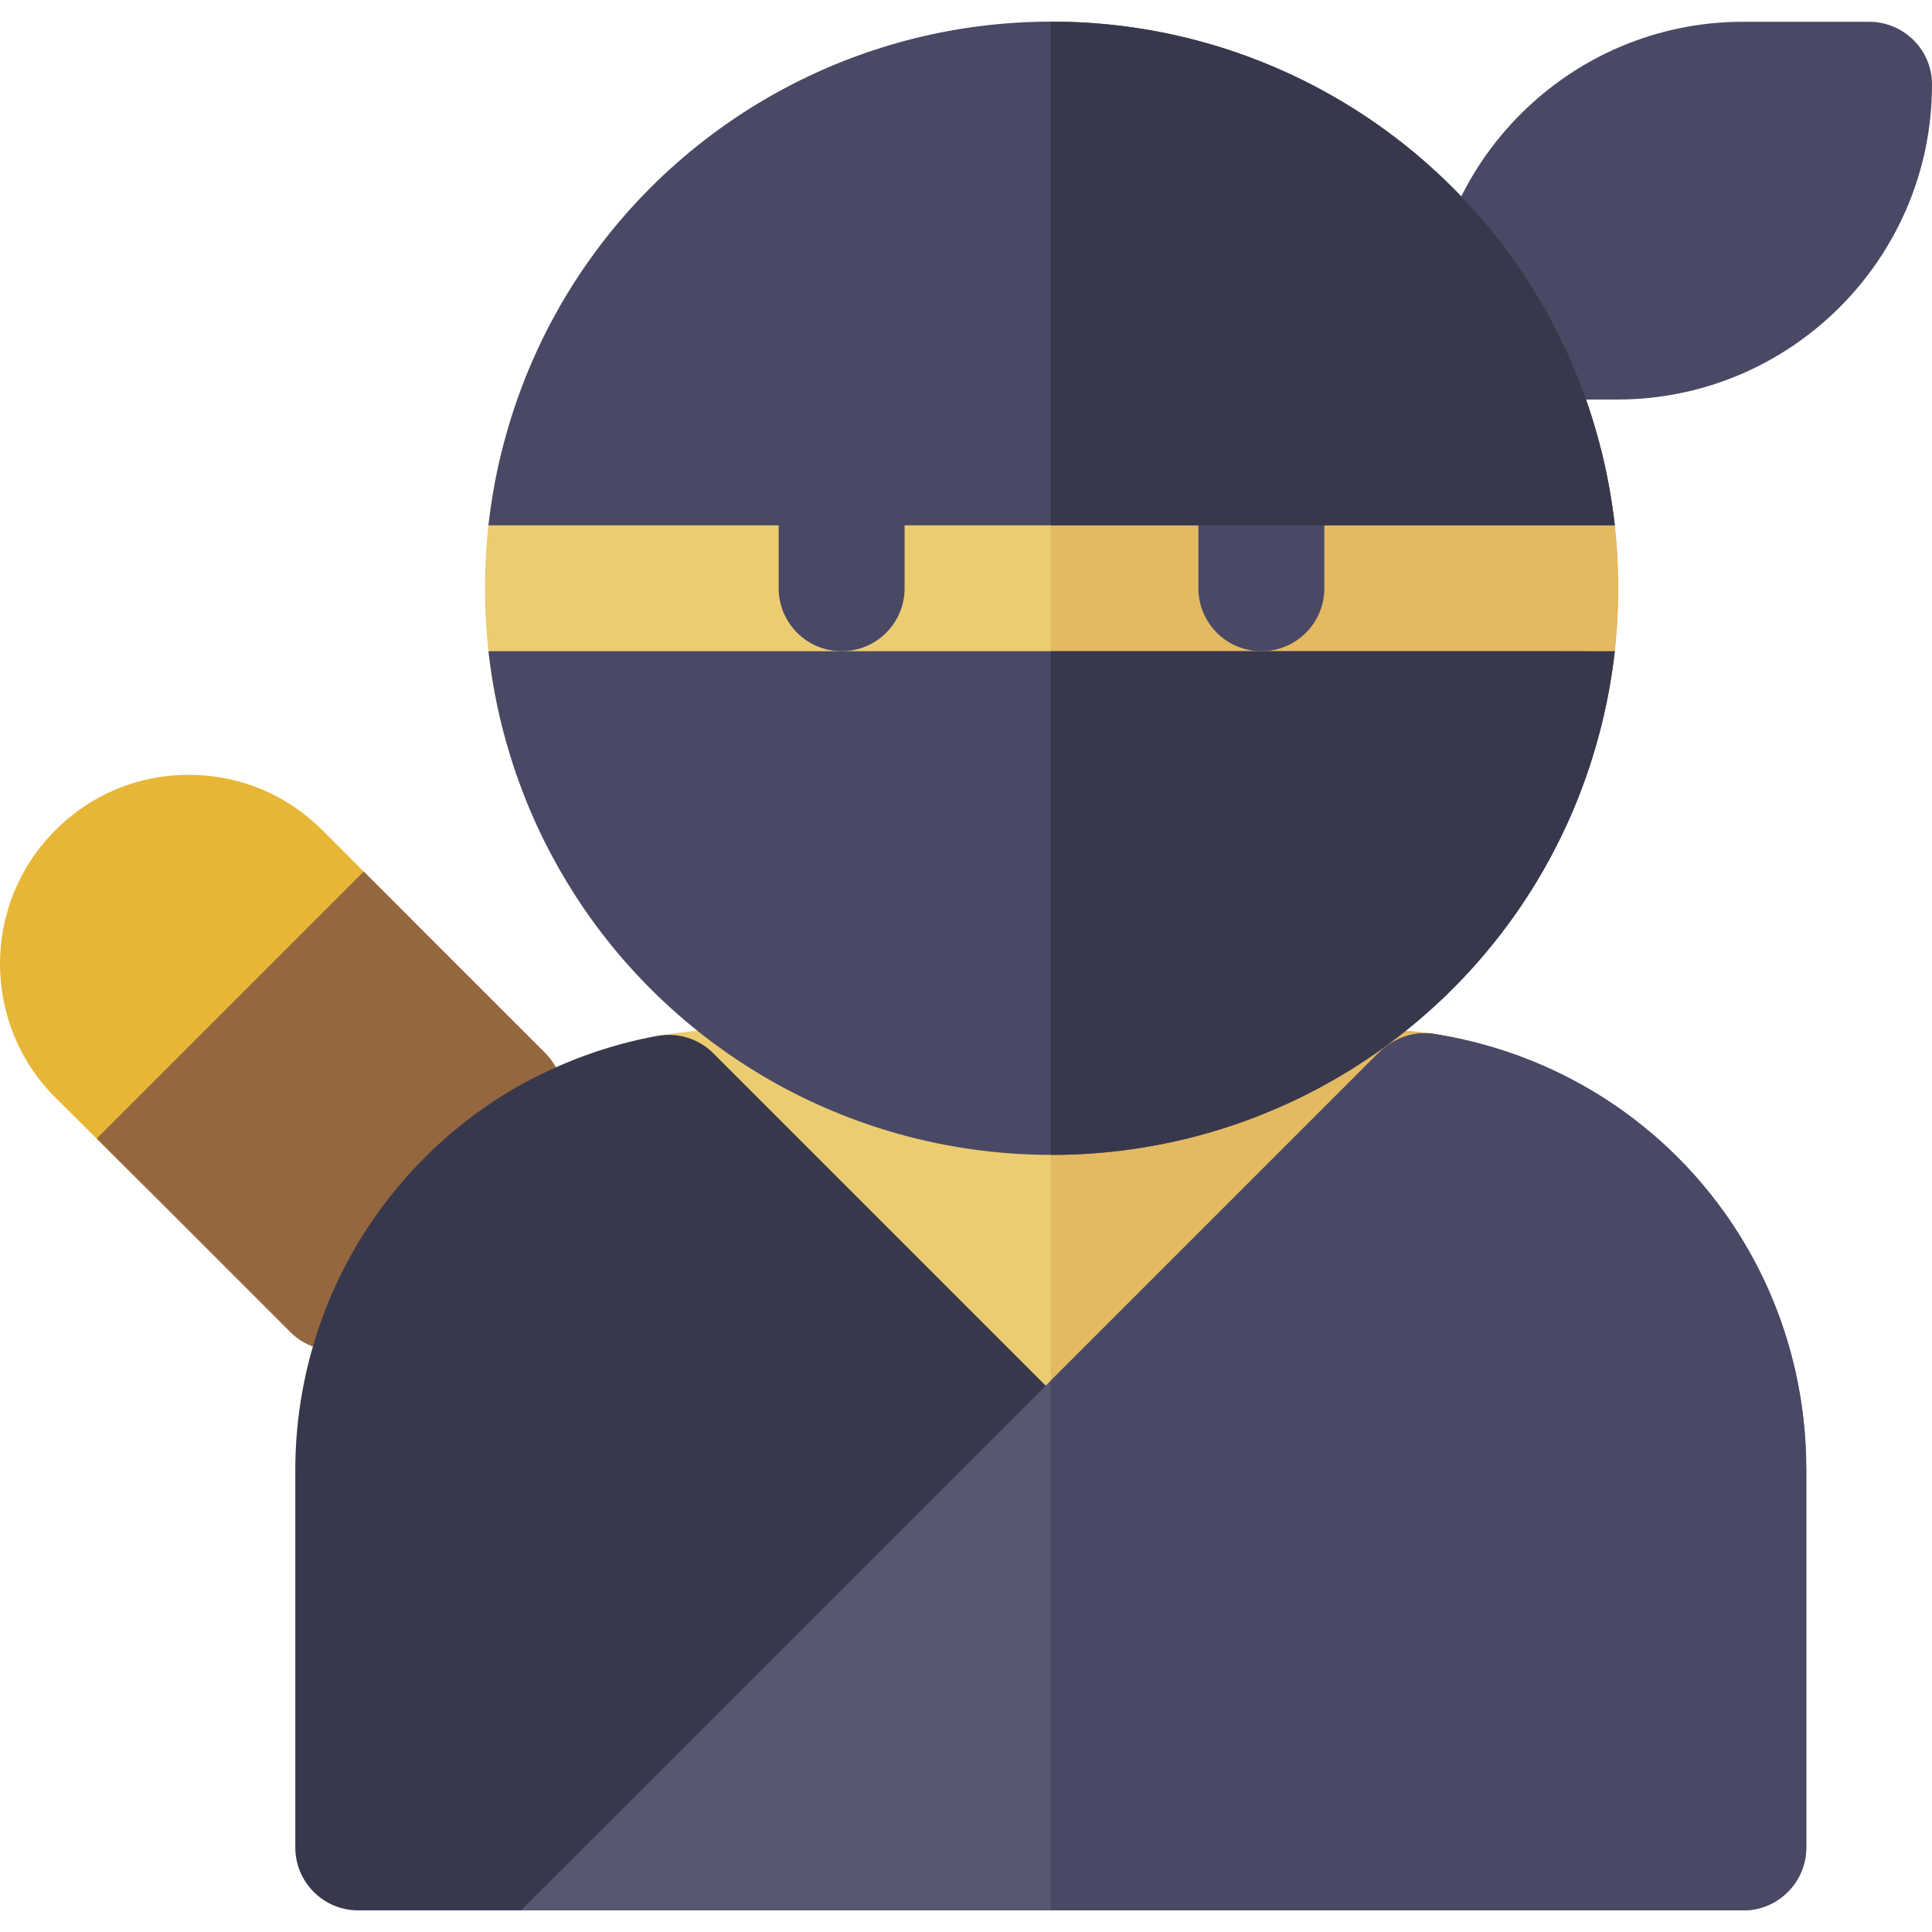
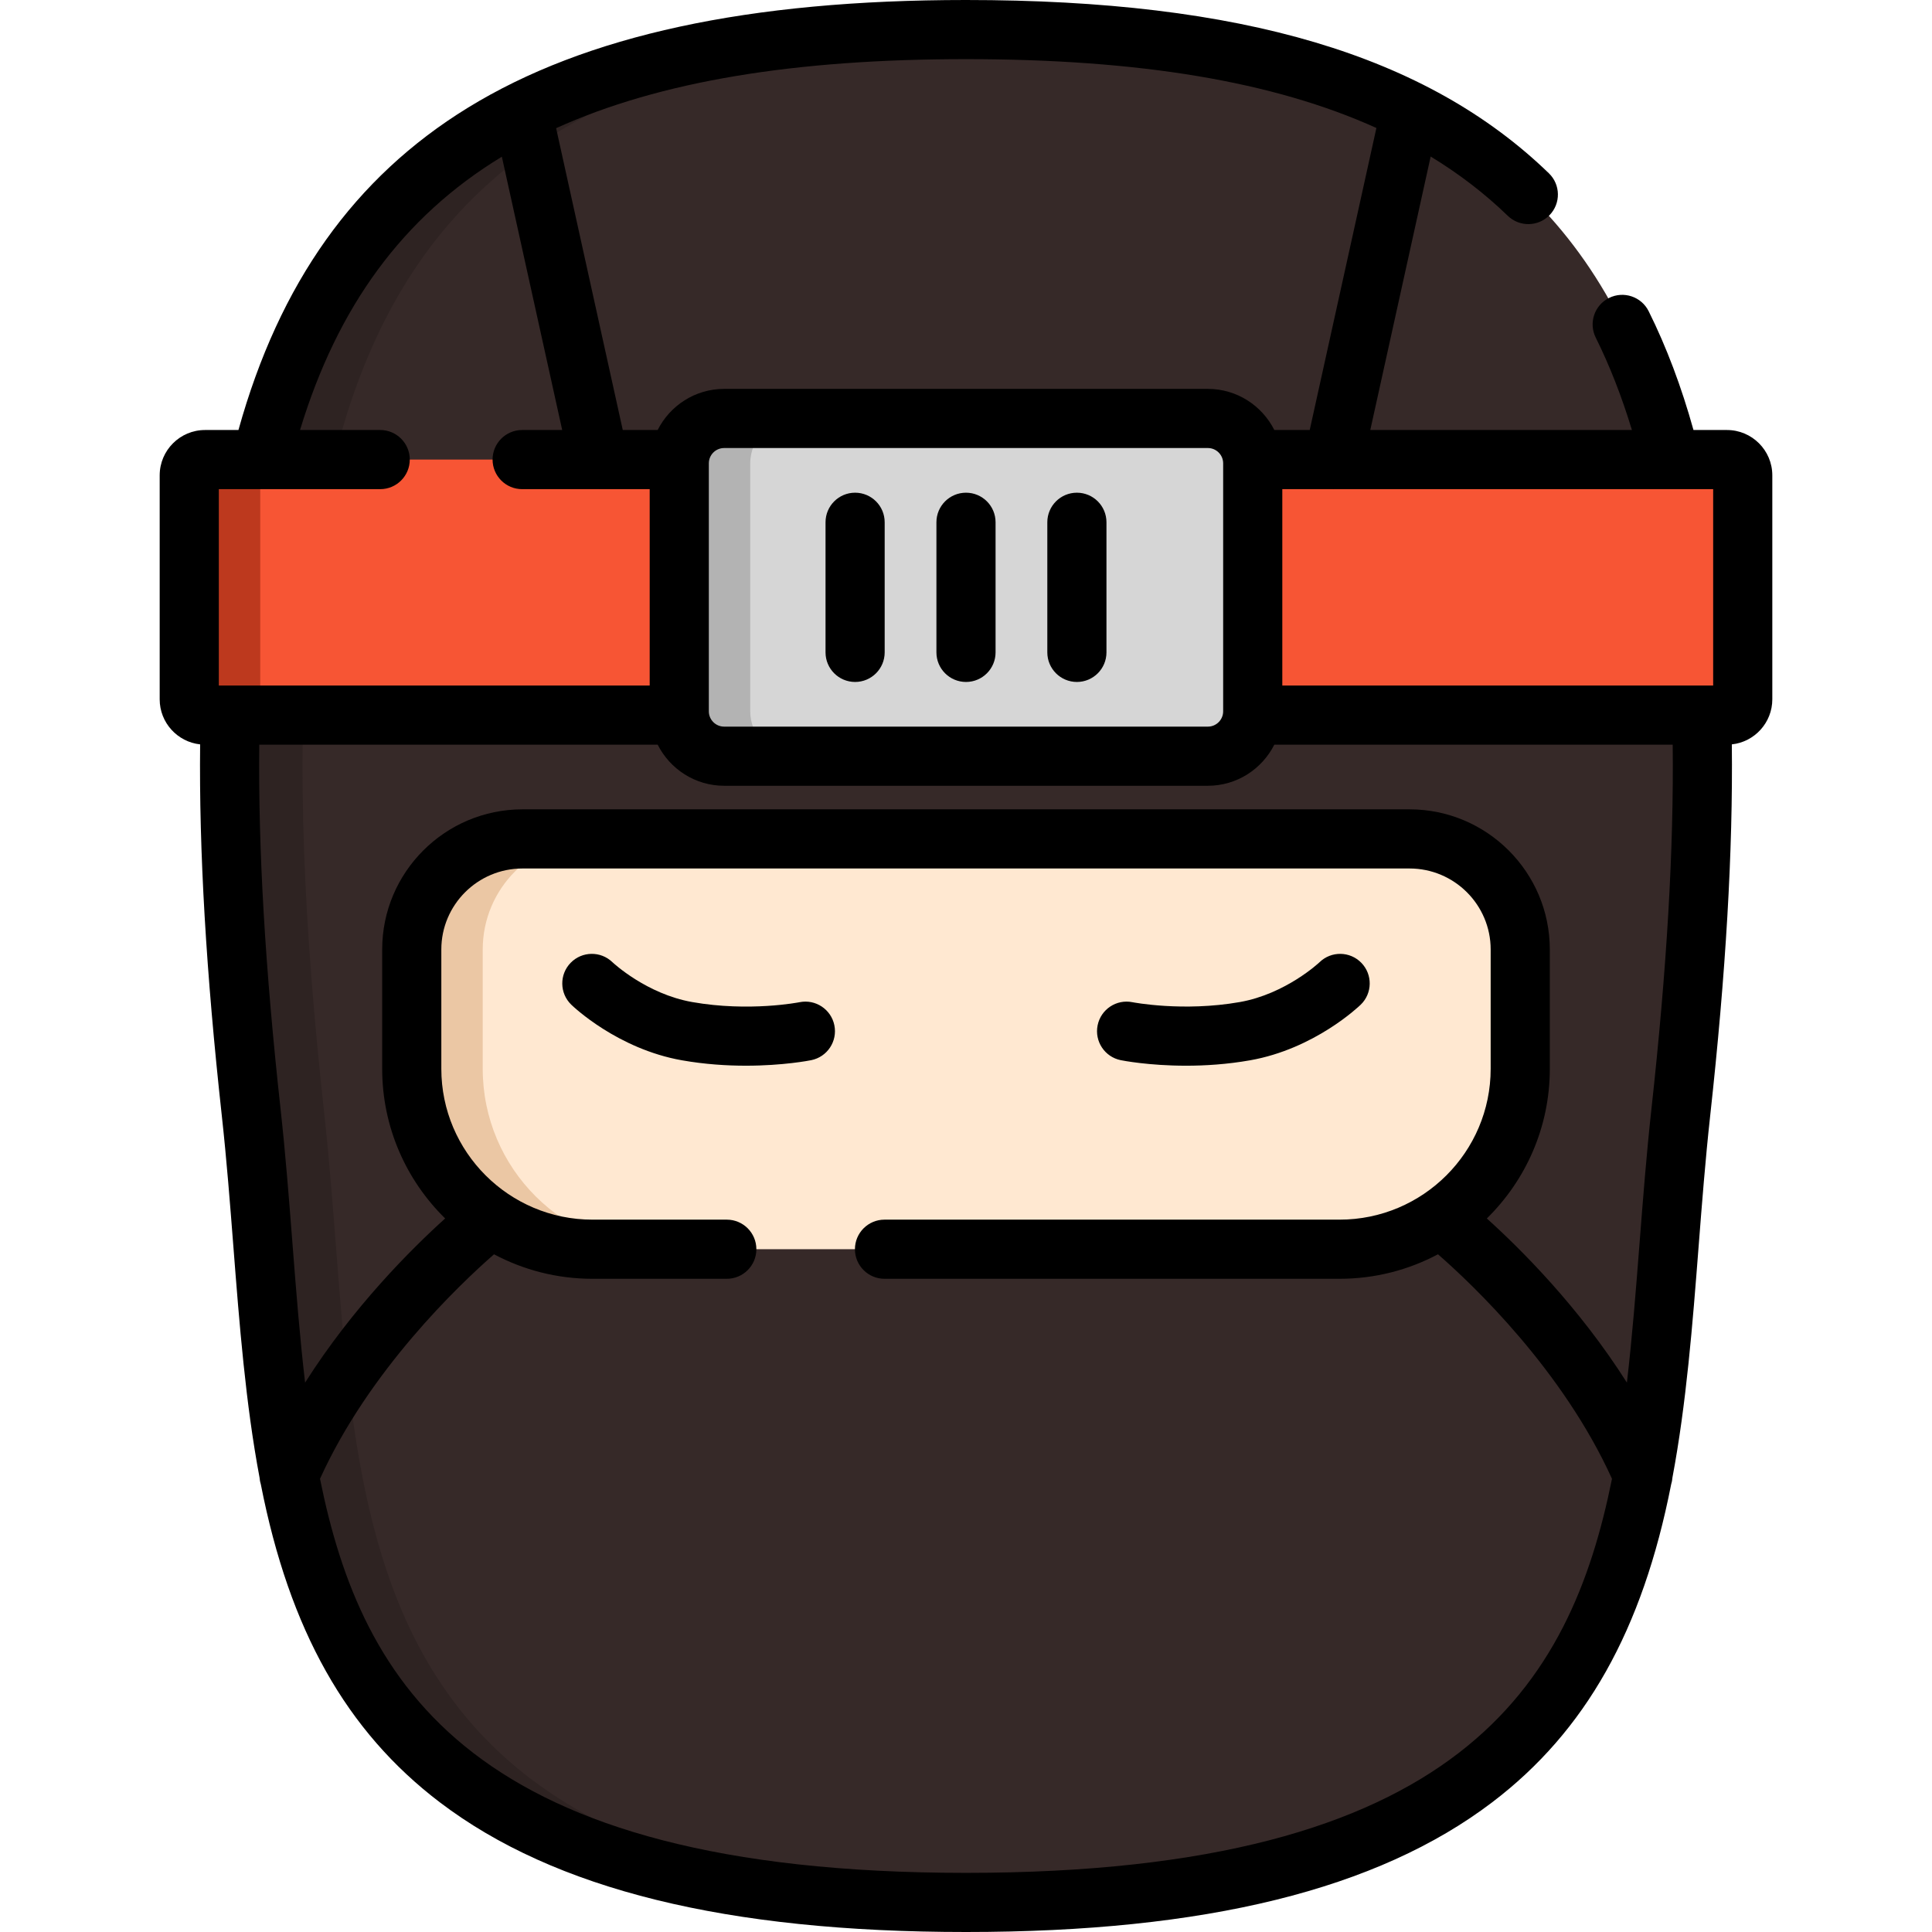
- <svg xmlns="http://www.w3.org/2000/svg" height="800px" width="800px" version="1.1" id="Layer_1" viewBox="0 0 511.999 511.999" xml:space="preserve">
-   <path style="fill:#E7B636;" d="M49.23,318.399c-4.258,0-8.51-1.618-11.769-4.855l-22.806-22.691  c-19.535-19.535-19.535-51.282-0.027-70.785c9.369-9.456,21.92-14.708,35.287-14.735c0.038,0,0.07,0,0.109,0  c13.382,0,25.972,5.23,35.477,14.735l22.687,22.691c6.517,6.511,6.517,17.081,0,23.593L61.029,313.51  C57.767,316.77,53.499,318.399,49.23,318.399z" />
-   <path style="fill:#95673F;" d="M88.715,357.889c-4.382,0-8.642-1.733-11.796-4.889l-51.282-51.287l70.751-70.751l48.062,48.054  c3.591,3.585,5.35,8.614,4.785,13.654c-0.565,5.045-3.395,9.554-7.691,12.259c-16.581,10.45-29.594,25.37-37.622,43.145  c-2.259,4.991-6.822,8.559-12.21,9.543C90.713,357.801,89.708,357.889,88.715,357.889z" />
-   <path style="fill:#ECCC71;" d="M277.35,407.497c-4.269,0-8.538-1.63-11.796-4.889l-99.885-99.885  c-4.405-4.405-5.991-10.895-4.111-16.831c1.884-5.942,6.914-10.336,13.051-11.406c6.995-1.211,13.746-1.803,20.654-1.803h166.846  c5.545,0,11.183,0.396,17.732,1.255c6.3,0.82,11.59,5.154,13.632,11.172c2.048,6.018,0.499,12.676-3.998,17.168l-100.33,100.33  C285.888,405.868,281.619,407.497,277.35,407.497z" />
-   <path style="fill:#E3B962;" d="M379.842,273.939c-6.55-0.858-12.188-1.255-17.732-1.255h-83.646V407.28  c3.883-0.264,7.714-1.702,10.683-4.672l100.33-100.33c4.497-4.491,6.045-11.15,3.998-17.168  C391.433,279.093,386.143,274.759,379.842,273.939z" />
-   <path style="fill:#38384D;" d="M178.356,506.269H94.944c-9.217,0-16.685-7.468-16.685-16.685V389.477  c0-14.018,2.526-27.883,7.506-41.218c9.396-24.961,27.265-46.154,50.336-59.711c12.133-6.946,24.912-11.639,38.17-14.04  c5.388-0.961,10.901,0.761,14.767,4.622l99.885,99.885c6.517,6.511,6.517,17.081,0,23.593l-98.772,98.772  C187.024,504.509,182.783,506.269,178.356,506.269z" />
-   <path style="fill:#575771;" d="M475.777,363.302c1.902,8.425,2.902,17.187,2.902,26.175v100.108c0,9.214-7.47,16.685-16.685,16.685  H138.078l227.17-227.17c3.882-3.882,9.36-5.959,14.784-5.104C428.317,281.602,465.422,317.446,475.777,363.302z" />
-   <path style="fill:#494965;" d="M380.032,273.995c-5.423-0.854-10.902,1.222-14.784,5.104l-86.785,86.785V506.27h183.531  c9.214,0,16.685-7.47,16.685-16.685V389.478c0-8.987-0.999-17.75-2.902-26.175C465.422,317.446,428.317,281.601,380.032,273.995z" />
-   <path style="fill:#ECCC71;" d="M407.938,205.946H149.434c-7.593,0-14.23-5.127-16.147-12.481  c-3.161-12.139-4.763-24.777-4.763-37.573c0-12.796,1.602-25.434,4.763-37.573c1.918-7.353,8.554-12.481,16.147-12.481h258.504  c7.593,0,14.23,5.127,16.147,12.481c3.161,12.139,4.763,24.777,4.763,37.573c0,12.796-1.602,25.434-4.763,37.573  C422.168,200.819,415.531,205.946,407.938,205.946z" />
-   <path style="fill:#E3B962;" d="M407.938,105.838H278.463v100.108h129.475c7.593,0,14.23-5.127,16.147-12.481  c3.161-12.139,4.763-24.777,4.763-37.573c0-12.796-1.602-25.434-4.763-37.573C422.168,110.965,415.531,105.838,407.938,105.838z" />
-   <path style="fill:#494965;" d="M152.47,237.356c27.057,41.95,74.1,68.697,126.216,68.697c50.236,0,95.758-24.852,123.21-64.211  c13.834-19.834,23.079-43.352,26.028-69.23c-10.223-0.036-19.987-0.036-19.987-0.036H149.434c0,0-9.764,0-19.988,0  C132.174,196.545,140.3,218.488,152.47,237.356z" />
-   <path style="fill:#38384D;" d="M278.463,172.576v133.463c0.076,0,0.147,0.014,0.222,0.014c50.236,0,95.758-24.852,123.21-64.211  c13.834-19.834,23.08-43.352,26.028-69.23c-10.224-0.036-19.987-0.036-19.987-0.036L278.463,172.576L278.463,172.576z" />
-   <g>
-     <path style="fill:#494965;" d="M223.044,172.576c-9.217,0-16.685-7.468-16.685-16.685v-33.369c0-9.217,7.468-16.685,16.685-16.685   s16.685,7.468,16.685,16.685v33.369C239.728,165.108,232.26,172.576,223.044,172.576z" />
-     <path style="fill:#494965;" d="M334.275,172.576c-9.217,0-16.685-7.468-16.685-16.685v-33.369c0-9.217,7.468-16.685,16.685-16.685   c9.217,0,16.685,7.468,16.685,16.685v33.369C350.959,165.108,343.491,172.576,334.275,172.576z" />
-     <path style="fill:#494965;" d="M428.576,105.878h-33.369c-9.158,0-16.669-7.386-16.685-16.543   C378.445,43.268,415.896,5.77,461.945,5.77h33.369c9.158,0,16.669,7.386,16.685,16.543   C512.076,68.38,474.626,105.878,428.576,105.878z" />
-     <path style="fill:#494965;" d="M404.902,74.42c12.171,18.866,20.299,40.807,23.026,64.771c-10.224,0.016-19.989,0.016-19.989,0.016   H149.434c0,0-9.763,0-19.986,0c2.948-25.913,12.194-49.432,26.028-69.266c27.453-39.359,72.974-64.211,123.21-64.211   C330.802,5.73,377.844,32.477,404.902,74.42z" />
-   </g>
-   <path style="fill:#38384D;" d="M278.686,5.73c-0.076,0-0.147,0.013-0.222,0.013v133.464h129.475c0,0,9.765,0,19.989-0.017  c-2.727-23.964-10.855-45.905-23.026-64.771C377.844,32.477,330.802,5.73,278.686,5.73z" />
+ <svg xmlns="http://www.w3.org/2000/svg" version="1.1" id="Layer_1" viewBox="0 0 512 512" xml:space="preserve">
+   <path style="fill:#362928;" d="M445.416,294.913c-11.111,101.111,5.743,209.25-189.416,209.25S77.694,396.024,66.582,294.913  C44.36,92.693,82.391,7.837,255.991,7.837C429.608,7.837,467.639,92.693,445.416,294.913z" />
+   <path style="fill:#2E2322;" d="M85.913,294.913C64.109,96.508,100.324,11.091,265.657,7.938c-3.18-0.061-6.391-0.101-9.665-0.101  c-173.601,0-211.633,84.856-189.41,287.076c11.111,101.111-5.742,209.25,189.417,209.25c3.283,0,6.501-0.033,9.665-0.094  C80.736,500.525,96.837,394.323,85.913,294.913z" />
+   <path style="fill:#FFE8D1;" d="M373.541,222.321H138.458c-16.203,0-29.339,13.116-29.339,29.295v31.626  c0,26.407,21.438,47.813,47.885,47.813h197.991c26.446,0,47.885-21.407,47.885-47.813v-31.626  C402.88,235.436,389.744,222.321,373.541,222.321z" />
+   <path style="fill:#EBC7A4;" d="M127.927,283.24v-31.626c0-16.179,13.135-29.295,29.339-29.295h-18.808  c-16.203,0-29.339,13.116-29.339,29.295v31.626c0,26.407,21.438,47.814,47.885,47.814h18.808  C149.366,331.054,127.927,309.647,127.927,283.24z" />
+   <path style="fill:#F75534;" d="M457.665,189.502H54.334c-2.308,0-4.18-1.871-4.18-4.18v-59.348c0-2.308,1.871-4.18,4.18-4.18  h403.331c2.308,0,4.18,1.871,4.18,4.18v59.348C461.844,187.63,459.973,189.502,457.665,189.502z" />
+   <rect x="50.155" y="121.793" style="fill:#BD391E;" width="18.808" height="67.707" />
+   <path style="fill:#D6D6D6;" d="M320.095,200.4h-128.19c-6.568,0-11.893-5.325-11.893-11.893v-65.718  c0-6.568,5.325-11.893,11.893-11.893h128.189c6.568,0,11.893,5.325,11.893,11.893v65.718  C331.988,195.076,326.663,200.4,320.095,200.4z" />
+   <path style="fill:#B3B3B3;" d="M198.82,188.507v-65.718c0-6.568,5.325-11.893,11.893-11.893h-18.808  c-6.568,0-11.893,5.325-11.893,11.893v65.718c0,6.568,5.325,11.893,11.893,11.893h18.808  C204.144,200.401,198.82,195.075,198.82,188.507z" />
+   <path d="M226.612,180.726c-4.328,0-7.837-3.508-7.837-7.837v-34.482c0-4.329,3.509-7.837,7.837-7.837  c4.328,0,7.837,3.508,7.837,7.837v34.482C234.448,177.218,230.94,180.726,226.612,180.726z" />
+   <path d="M285.387,180.726c-4.329,0-7.837-3.508-7.837-7.837v-34.482c0-4.329,3.508-7.837,7.837-7.837  c4.329,0,7.837,3.508,7.837,7.837v34.482C293.224,177.218,289.716,180.726,285.387,180.726z" />
+   <path d="M255.999,180.726c-4.328,0-7.837-3.508-7.837-7.837v-34.482c0-4.329,3.509-7.837,7.837-7.837  c4.329,0,7.837,3.508,7.837,7.837v34.482C263.836,177.218,260.328,180.726,255.999,180.726z" />
+   <path d="M211.884,265.595c-0.132,0.025-13.304,2.627-28.43-0.038c-12.128-2.136-20.939-10.361-21.169-10.579  c-3.106-2.994-8.053-2.916-11.062,0.183c-3.016,3.105-2.941,8.068,0.163,11.081c0.492,0.478,12.251,11.738,29.349,14.751  c6.084,1.071,11.89,1.429,16.939,1.429c9.899,0,16.886-1.379,17.318-1.467c4.242-0.858,6.985-4.994,6.126-9.236  C220.261,267.479,216.127,264.734,211.884,265.595z" />
+   <path d="M297.005,280.956c0.434,0.088,7.419,1.467,17.318,1.467c5.049,0,10.857-0.358,16.939-1.429  c17.098-3.012,28.857-14.273,29.349-14.751c3.105-3.016,3.179-7.977,0.163-11.081c-3.015-3.105-7.977-3.18-11.081-0.163  c-0.086,0.084-8.94,8.409-21.149,10.559c-14.983,2.643-28.312,0.062-28.429,0.038c-4.249-0.861-8.378,1.884-9.236,6.125  C290.021,275.963,292.764,280.098,297.005,280.956z" />
+   <path d="M457.665,113.957h-8.875c-3.176-11.426-7.155-21.994-11.871-31.472c-1.928-3.876-6.631-5.455-10.508-3.525  c-3.876,1.929-5.453,6.633-3.525,10.507c3.697,7.429,6.905,15.639,9.589,24.49H363.14l16.002-72.474  c7.554,4.595,14.352,9.818,20.431,15.704c3.112,3.01,8.07,2.931,11.081-0.18c3.01-3.11,2.93-8.071-0.18-11.081  C378.11,14.593,329.023,0,255.989,0C198.397,0,155.21,9.345,123.957,28.569c-30.014,18.46-49.928,46.437-60.766,85.388h-8.857  c-6.626,0-12.016,5.391-12.016,12.016v59.351c0,6.187,4.701,11.294,10.719,11.943c-0.307,28.211,1.58,60.531,5.754,98.503  c1.262,11.476,2.178,23.262,3.063,34.658c1.586,20.433,3.236,41.545,6.934,61.171c0.044,0.605,0.157,1.198,0.335,1.771  c7.582,38.631,22.661,65.421,47.415,84.245C146.967,500.753,192.586,512,255.999,512s109.033-11.247,139.461-34.384  c24.756-18.823,39.834-45.614,47.414-84.245c0.179-0.573,0.292-1.166,0.335-1.77c3.698-19.623,5.348-40.733,6.934-61.164  c0.886-11.4,1.801-23.187,3.065-34.669c4.176-37.983,6.059-70.303,5.745-98.5c6.022-0.646,10.728-5.755,10.728-11.945v-59.349  C469.681,119.347,464.29,113.957,457.665,113.957z M454.008,181.666H339.824V129.63h13.492c0.025,0,0.05,0.004,0.075,0.004  c0.016,0,0.031-0.004,0.047-0.004h89.286c0.008,0,0.016,0.002,0.024,0.002c0.011,0,0.023-0.002,0.033-0.002h11.225V181.666z   M187.848,188.507v-65.718c0-2.237,1.819-4.056,4.056-4.056h128.19c2.237,0,4.056,1.819,4.056,4.056v65.718  c0,2.237-1.819,4.056-4.056,4.056h-128.19C189.668,192.563,187.848,190.744,187.848,188.507z M364.761,33.918l-17.672,80.038h-9.378  c-3.249-6.45-9.915-10.896-17.616-10.896h-128.19c-7.701,0-14.368,4.446-17.616,10.896h-9.249l-17.662-79.989  c27.56-12.477,63.293-18.294,108.612-18.294C301.882,15.673,337.465,21.569,364.761,33.918z M57.991,129.63h11.205  c0.011,0,0.022,0.002,0.033,0.002c0.008,0,0.016-0.002,0.024-0.002h31.505c4.328,0,7.837-3.508,7.837-7.837  s-3.509-7.837-7.837-7.837H79.51c9.917-32.634,27.172-56.432,53.486-72.427l15.992,72.427h-10.613c-4.328,0-7.837,3.508-7.837,7.837  s3.509,7.837,7.837,7.837h20.314c0.016,0,0.031,0.004,0.047,0.004c0.025,0,0.05-0.004,0.074-0.004h13.364v52.037H57.991V129.63z   M255.999,496.327c-130.903,0-160.167-49.874-171.195-104.432c13.015-28.692,36.706-51.261,46.118-59.495  c7.788,4.138,16.663,6.493,26.082,6.493h35.605c4.328,0,7.837-3.508,7.837-7.837s-3.509-7.837-7.837-7.837h-35.605  c-22.082,0-40.048-17.934-40.048-39.977v-31.626c0-11.831,9.645-21.458,21.502-21.458h235.083c11.856,0,21.502,9.627,21.502,21.458  v31.626c0,22.043-17.965,39.977-40.048,39.977H234.404c-4.328,0-7.837,3.508-7.837,7.837s3.509,7.837,7.837,7.837h120.592  c9.421,0,18.298-2.356,26.087-6.496c9.403,8.213,33.063,30.724,46.111,59.5C416.166,446.455,386.901,496.327,255.999,496.327z   M437.629,294.055c-1.29,11.73-2.216,23.645-3.112,35.168c-0.996,12.817-1.964,25.197-3.373,37.182  c-12.7-20.039-28.169-35.431-37.116-43.5c10.29-10.102,16.688-24.149,16.688-39.664v-31.626c0-20.475-16.677-37.131-37.175-37.131  H138.458c-20.499,0-37.175,16.657-37.175,37.131v31.626c0,15.516,6.397,29.562,16.687,39.664c-8.946,8.07-24.416,23.461-37.116,43.5  c-1.409-11.989-2.378-24.372-3.374-37.191c-0.894-11.52-1.819-23.433-3.11-35.158c-4.111-37.39-5.966-69.121-5.66-96.717h105.578  c3.248,6.451,9.915,10.897,17.617,10.897h128.19c7.701,0,14.368-4.446,17.617-10.897h105.569  C443.593,224.921,441.742,256.652,437.629,294.055z" />
</svg>
